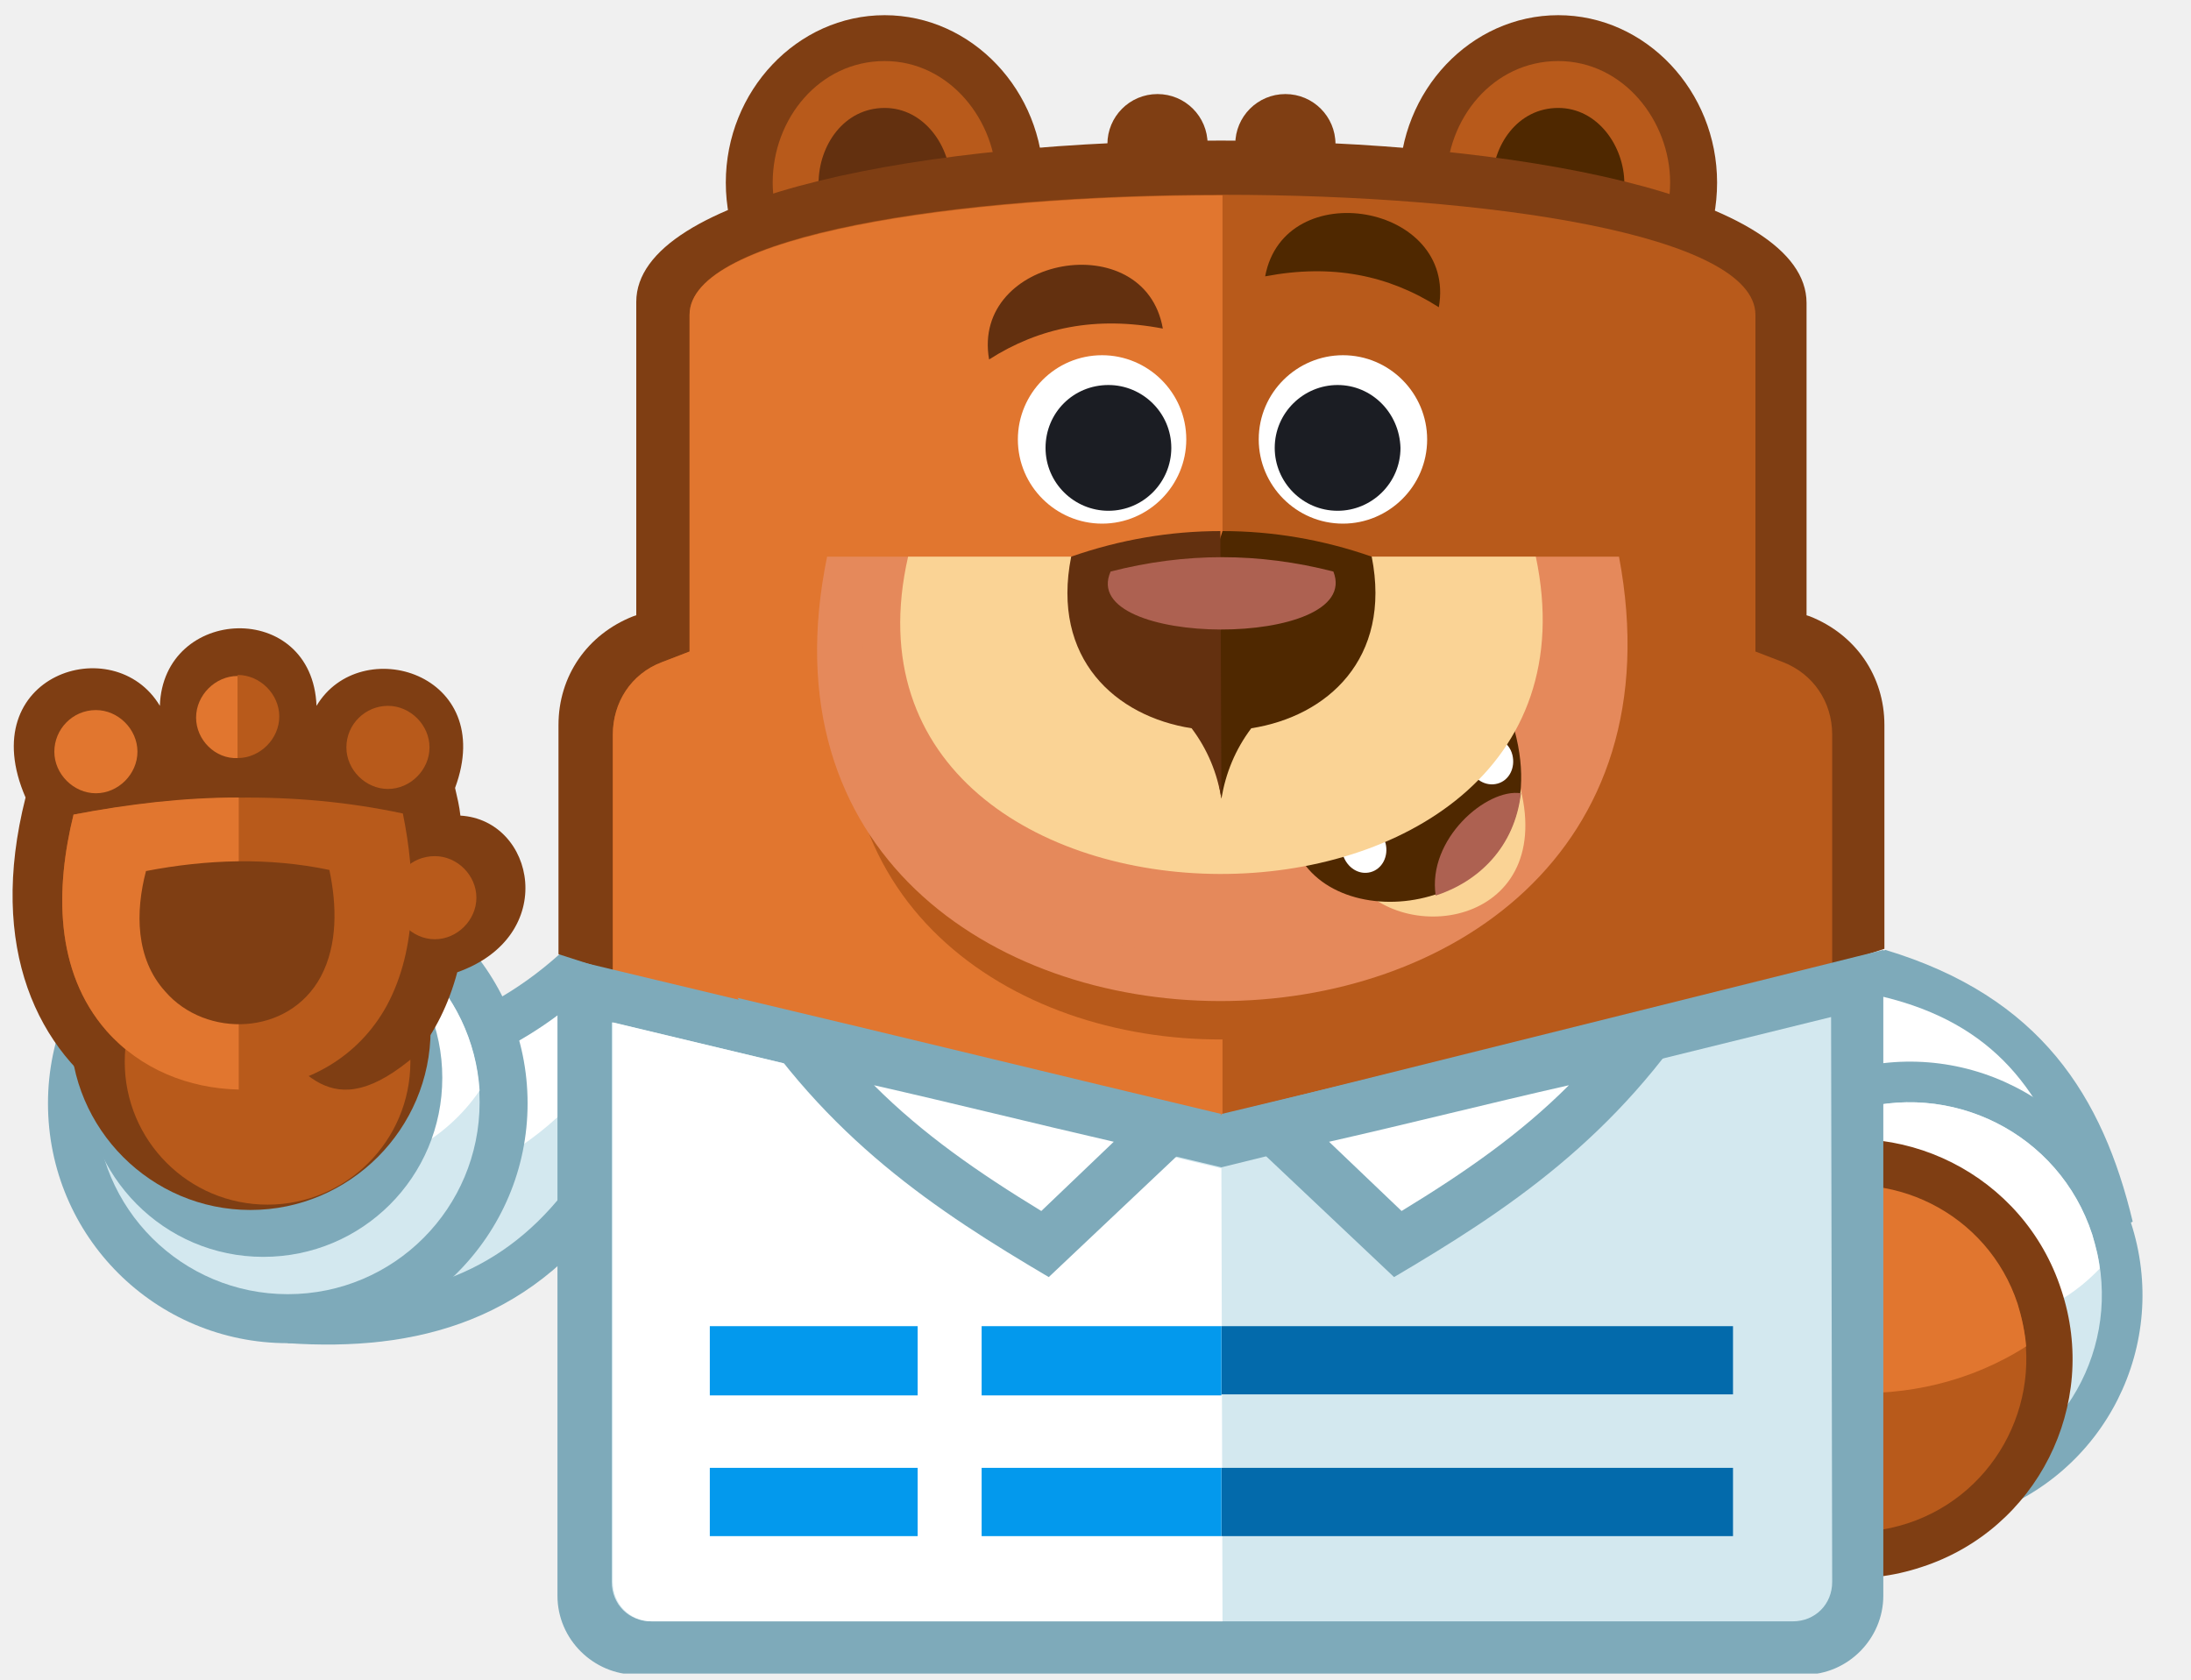
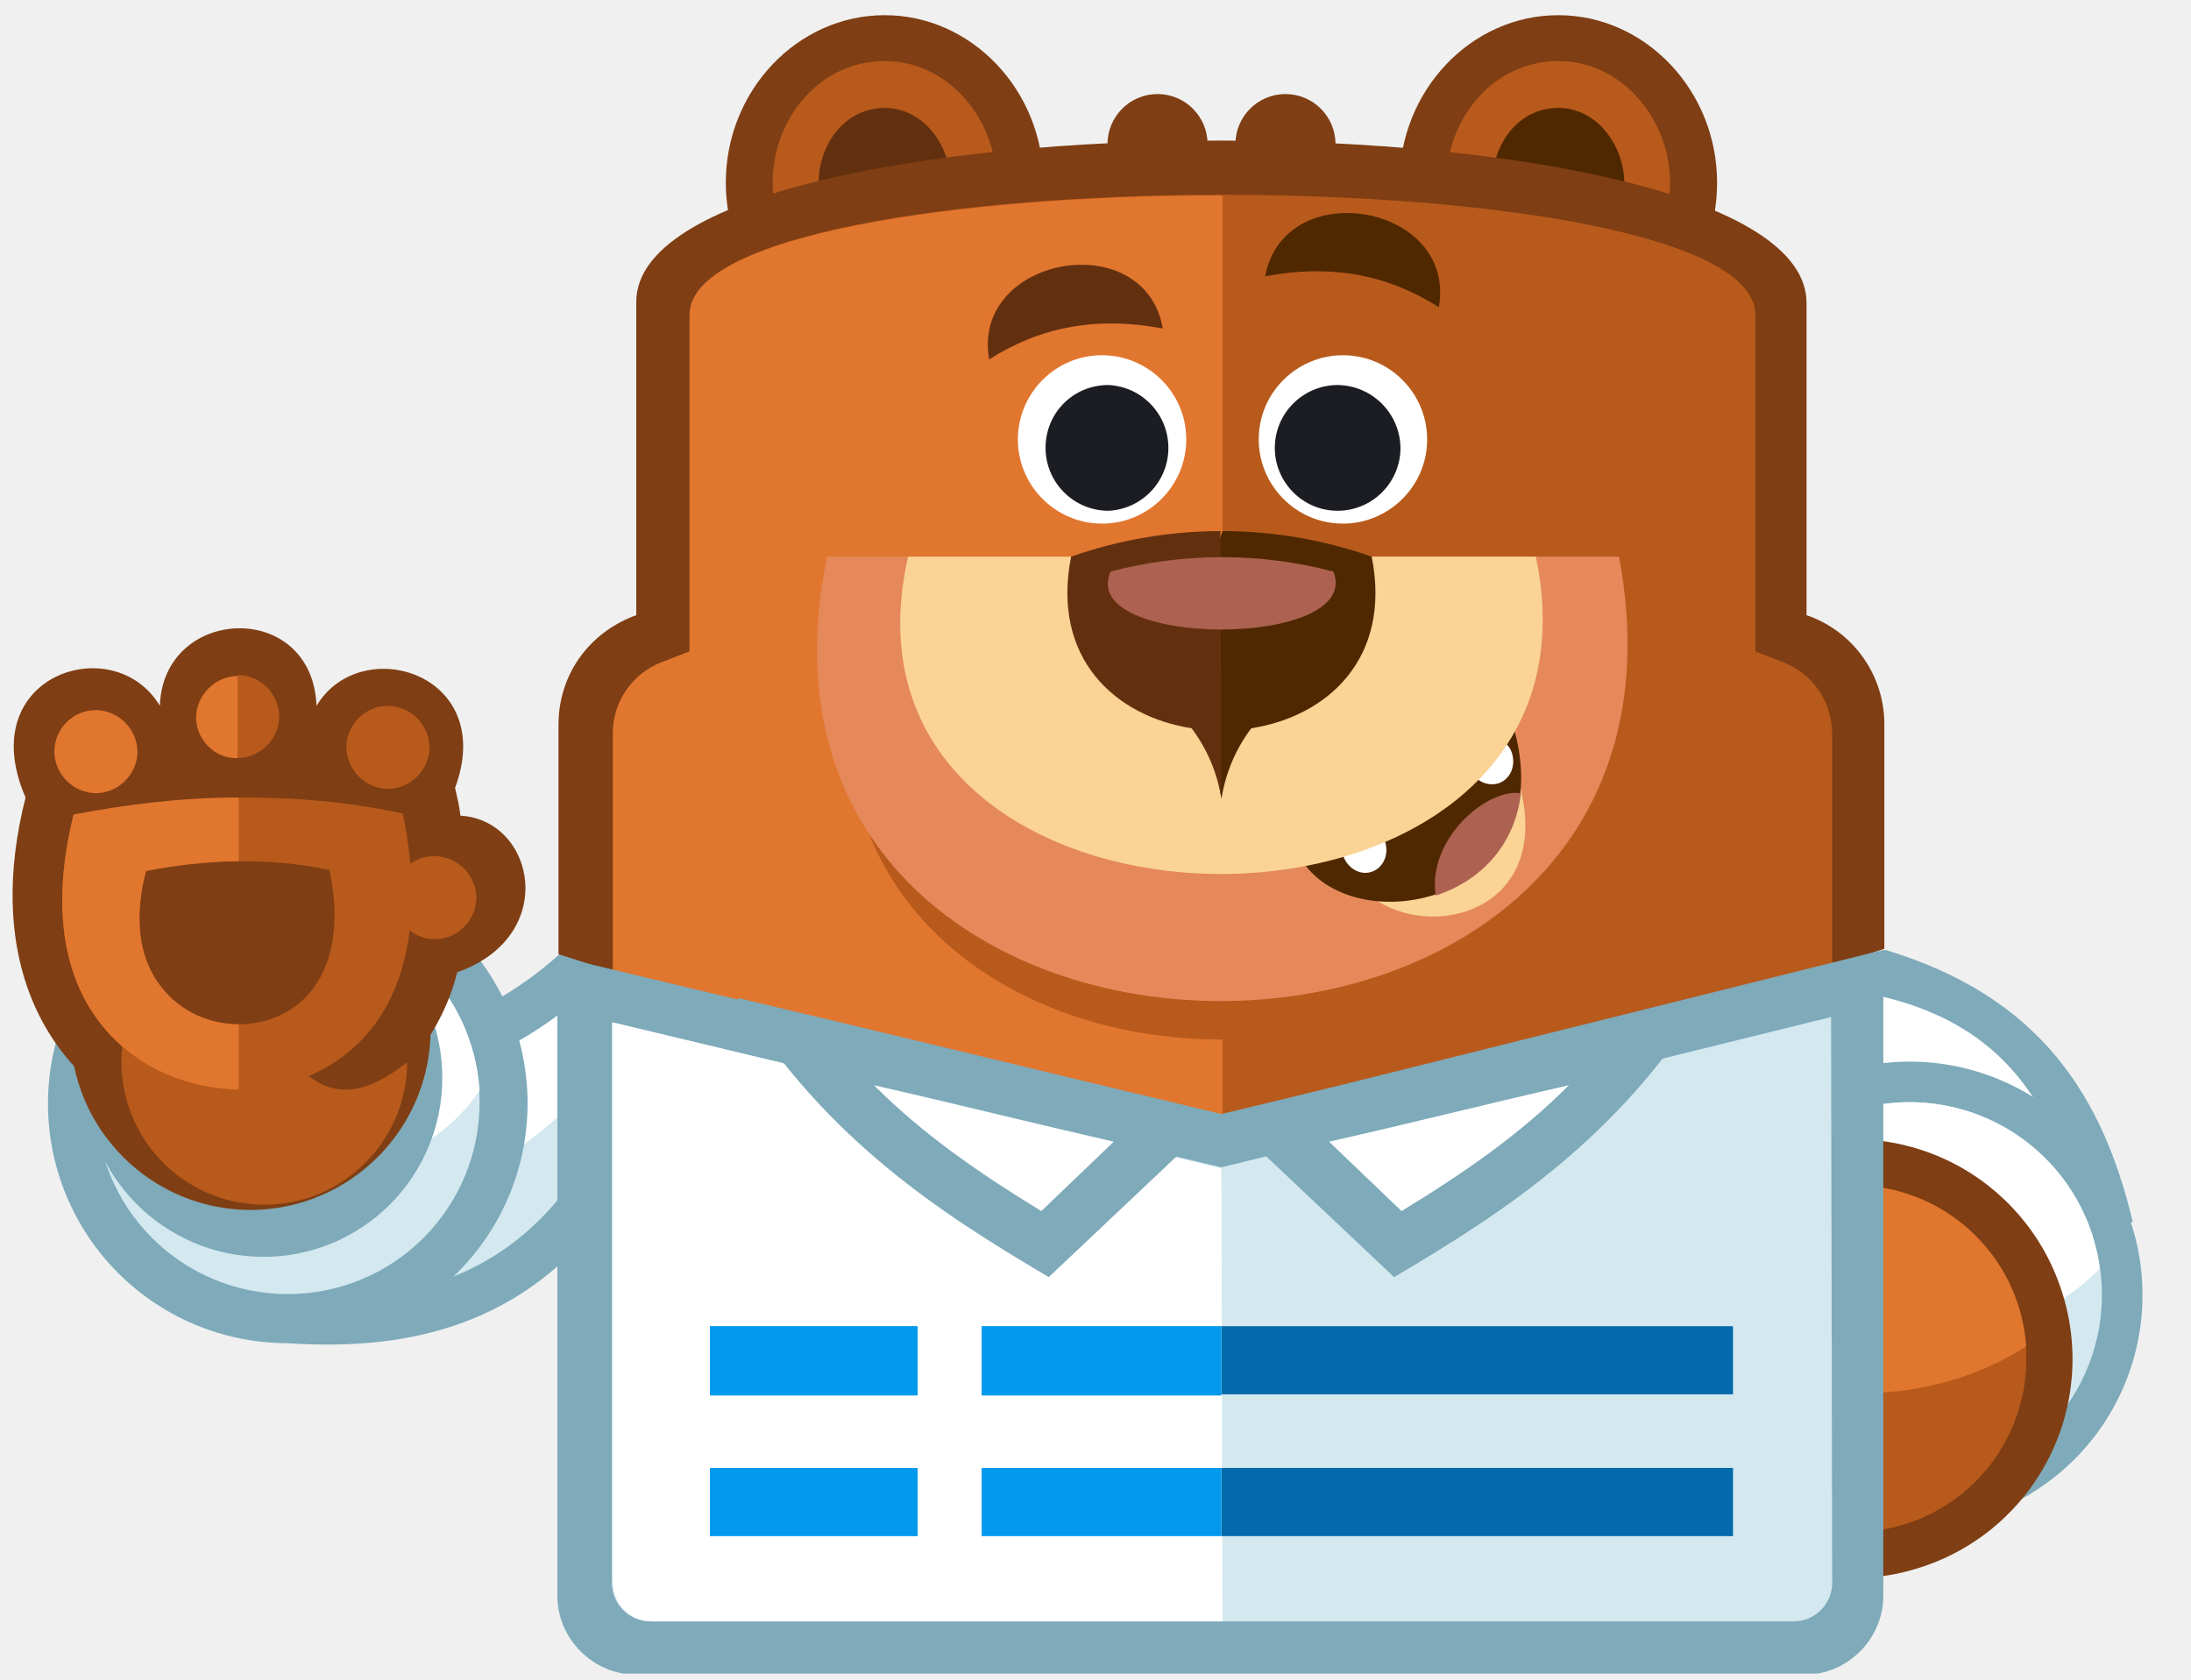
- <svg xmlns="http://www.w3.org/2000/svg" width="30" height="23" viewBox="0 0 30 23" fill="none">
+ <svg xmlns="http://www.w3.org/2000/svg" width="30" height="23" fill="none">
  <g clip-path="url(#clip0)">
-     <path d="M3.473 14.248C5.093 14.466 6.509 14.101 7.662 13.065L9.588 13.168L8.537 16.261C7.37 18.115 5.677 18.509 3.94 18.392L3.473 14.248Z" fill="#7EAABA" />
-     <path d="M4.188 14.948L4.51 17.779C5.954 17.765 7.107 17.297 7.968 15.984L8.727 13.766L7.881 13.722C6.801 14.612 5.546 14.992 4.188 14.948Z" fill="#D3E8EF" />
-     <path d="M4.188 14.948L4.378 16.626C6.363 16.393 7.91 15.575 8.713 13.766L7.866 13.722C6.786 14.612 5.546 14.992 4.188 14.948Z" fill="white" />
-     <path d="M3.94 11.825C5.75 11.825 7.224 13.299 7.224 15.108C7.224 16.918 5.75 18.392 3.94 18.392C2.131 18.392 0.657 16.933 0.657 15.108C0.657 13.299 2.131 11.825 3.94 11.825Z" fill="#7EAABA" />
-     <path d="M3.94 12.467C2.481 12.467 1.313 13.649 1.313 15.094C1.313 16.553 2.496 17.721 3.94 17.721C5.4 17.721 6.567 16.539 6.567 15.094C6.567 13.634 5.385 12.467 3.94 12.467Z" fill="#D3E8EF" />
-     <path d="M3.94 12.467C3.05 12.467 2.248 12.905 1.781 13.591C1.868 14.963 3.021 16.057 4.407 16.057C5.298 16.057 6.1 15.619 6.567 14.933C6.48 13.562 5.341 12.467 3.94 12.467Z" fill="white" />
-     <path d="M3.605 12.306C4.962 12.306 6.056 13.401 6.056 14.758C6.056 16.116 4.962 17.21 3.605 17.21C2.247 17.21 1.153 16.101 1.153 14.744C1.153 13.401 2.247 12.306 3.605 12.306Z" fill="#7EAABA" />
-     <path d="M3.429 11.65C4.787 11.65 5.896 12.759 5.896 14.101C5.896 15.459 4.787 16.568 3.429 16.568C2.072 16.568 0.963 15.459 0.963 14.101C0.963 12.744 2.072 11.65 3.429 11.65Z" fill="#7F3E13" />
-     <path d="M3.663 12.584C2.583 12.584 1.708 13.459 1.708 14.539C1.708 15.619 2.583 16.495 3.663 16.495C4.743 16.495 5.619 15.619 5.619 14.539C5.619 13.459 4.743 12.584 3.663 12.584Z" fill="#B85A1B" />
-     <path d="M2.189 9.665C2.233 8.293 4.276 8.206 4.334 9.665C4.933 8.658 6.815 9.213 6.231 10.789C6.261 10.92 6.29 11.037 6.304 11.168C7.326 11.227 7.662 12.817 6.261 13.313C6.144 13.751 5.954 14.131 5.706 14.437C4.509 15.473 4.115 14.627 3.473 13.926C2.846 13.941 1.138 13.503 1.62 15.108C0.525 14.408 -0.175 12.992 0.35 10.92C-0.379 9.242 1.562 8.614 2.189 9.665Z" fill="#7F3E13" />
-     <path d="M1.007 11.154C0.759 12.161 0.744 13.299 1.459 14.116C2.466 15.269 4.509 15.211 5.298 13.766C5.721 12.978 5.692 12 5.516 11.139C4.013 10.818 2.496 10.876 1.007 11.154Z" fill="#B85A1B" />
-     <path d="M1.007 11.154C0.759 12.161 0.744 13.299 1.459 14.116C1.926 14.642 2.583 14.904 3.269 14.919V10.92C2.51 10.92 1.766 11.008 1.007 11.154Z" fill="#E1762F" />
-     <path d="M1.999 11.927C1.853 12.482 1.853 13.124 2.262 13.576C2.817 14.218 3.955 14.189 4.393 13.372C4.626 12.934 4.612 12.394 4.51 11.912C3.678 11.737 2.831 11.767 1.999 11.927Z" fill="#7F3E13" />
-     <path d="M3.254 10.38C3.561 10.38 3.824 10.117 3.824 9.811C3.824 9.505 3.561 9.242 3.254 9.242V10.38ZM5.312 9.665C5.619 9.665 5.881 9.928 5.881 10.234C5.881 10.541 5.619 10.803 5.312 10.803C5.006 10.803 4.743 10.541 4.743 10.234C4.743 9.913 5.006 9.665 5.312 9.665Z" fill="#B85A1B" />
-     <path d="M1.313 9.723C1.62 9.723 1.882 9.986 1.882 10.293C1.882 10.599 1.62 10.862 1.313 10.862C1.007 10.862 0.744 10.599 0.744 10.293C0.744 9.986 0.992 9.723 1.313 9.723ZM3.254 10.38V9.256C2.948 9.256 2.685 9.519 2.685 9.826C2.685 10.132 2.948 10.395 3.254 10.38Z" fill="#E1762F" />
-     <path d="M5.954 11.723C6.261 11.723 6.523 11.985 6.523 12.292C6.523 12.598 6.261 12.861 5.954 12.861C5.648 12.861 5.385 12.598 5.385 12.292C5.385 11.971 5.633 11.723 5.954 11.723Z" fill="#B85A1B" />
-     <path d="M25.481 18.436C25.349 16.728 24.576 15.502 23.058 14.846L23.365 13.664L25.816 13.007C27.947 13.649 28.793 15.021 29.202 16.728L25.481 18.436Z" fill="#7EAABA" />
-     <path d="M25.991 17.502L28.428 16.363C28.005 14.933 27.29 14.014 25.787 13.649L23.875 14.16L23.788 14.481C24.97 15.167 25.685 16.203 25.991 17.502Z" fill="white" />
-     <path d="M23.116 18.728C22.562 17.049 23.467 15.254 25.145 14.7C26.823 14.145 28.618 15.05 29.173 16.728C29.727 18.407 28.823 20.202 27.144 20.756C25.466 21.311 23.671 20.406 23.116 18.728Z" fill="#7EAABA" />
-     <path d="M23.642 18.553C24.094 19.939 25.583 20.683 26.969 20.231C28.356 19.779 29.1 18.29 28.647 16.904C28.195 15.517 26.706 14.773 25.32 15.225C23.934 15.678 23.189 17.166 23.642 18.553Z" fill="#D3E8EF" />
-     <path d="M28.75 17.37C28.735 17.21 28.691 17.064 28.648 16.904C28.195 15.517 26.707 14.773 25.32 15.225C24.897 15.371 24.532 15.605 24.24 15.897C24.255 16.057 24.299 16.203 24.342 16.364C24.809 17.75 26.283 18.494 27.67 18.042C28.108 17.91 28.472 17.662 28.75 17.37Z" fill="white" />
-     <path d="M22.518 19.545C21.993 17.969 22.854 16.261 24.43 15.751C26.006 15.225 27.713 16.086 28.224 17.662C28.75 19.238 27.889 20.946 26.312 21.457C24.736 21.982 23.029 21.121 22.518 19.545Z" fill="#7F3E13" />
-     <path d="M23.131 19.355C22.722 18.115 23.394 16.772 24.634 16.363C25.875 15.955 27.217 16.626 27.626 17.867C28.034 19.107 27.363 20.45 26.123 20.858C24.868 21.267 23.54 20.596 23.131 19.355Z" fill="#B85A1B" />
-     <path d="M23.029 18.232C23.175 17.385 23.759 16.641 24.634 16.349C25.875 15.94 27.217 16.612 27.626 17.852C27.684 18.042 27.728 18.246 27.743 18.436C26.21 19.414 24.211 19.209 23.029 18.232Z" fill="#E1762F" />
-     <path d="M12.113 0.208C13.309 0.208 14.287 1.244 14.287 2.5C14.287 3.769 13.324 4.791 12.113 4.791C10.916 4.791 9.938 3.755 9.938 2.5C9.938 1.244 10.916 0.208 12.113 0.208Z" fill="#7F3E13" />
-     <path d="M12.113 0.836C11.222 0.836 10.58 1.624 10.58 2.5C10.58 3.361 11.222 4.163 12.113 4.163C13.003 4.163 13.645 3.375 13.645 2.5C13.645 1.653 13.003 0.836 12.113 0.836Z" fill="#B85A1B" />
-     <path d="M12.113 1.478C11.558 1.478 11.208 1.989 11.208 2.514C11.208 3.025 11.573 3.55 12.113 3.55C12.667 3.55 13.018 3.04 13.018 2.514C13.018 2.003 12.653 1.478 12.113 1.478Z" fill="#63300F" />
-     <path d="M21.336 0.208C22.533 0.208 23.511 1.244 23.511 2.5C23.511 3.769 22.547 4.791 21.336 4.791C20.139 4.791 19.162 3.755 19.162 2.5C19.162 1.244 20.139 0.208 21.336 0.208Z" fill="#7F3E13" />
-     <path d="M21.336 0.836C20.446 0.836 19.804 1.624 19.804 2.5C19.804 3.361 20.446 4.163 21.336 4.163C22.226 4.163 22.868 3.375 22.868 2.5C22.868 1.653 22.226 0.836 21.336 0.836Z" fill="#B85A1B" />
-     <path d="M21.336 1.478C20.781 1.478 20.431 1.989 20.431 2.514C20.431 3.025 20.796 3.55 21.336 3.55C21.89 3.55 22.241 3.04 22.241 2.514C22.241 2.003 21.876 1.478 21.336 1.478Z" fill="#4F2800" />
-     <path d="M17.6 1.288C17.979 1.288 18.286 1.595 18.286 1.974C18.286 2.354 17.979 2.66 17.6 2.66C17.221 2.66 16.914 2.354 16.914 1.974C16.914 1.595 17.221 1.288 17.6 1.288ZM15.849 1.288C16.228 1.288 16.535 1.595 16.535 1.974C16.535 2.354 16.228 2.66 15.849 2.66C15.469 2.66 15.163 2.354 15.163 1.974C15.163 1.595 15.469 1.288 15.849 1.288Z" fill="#7F3E13" />
-     <path d="M24.736 4.149V8.425L24.78 8.439C25.407 8.687 25.802 9.256 25.802 9.928V12.992L16.724 15.984L7.647 13.065V9.928C7.647 9.256 8.041 8.687 8.669 8.439L8.712 8.425V4.134C8.712 1.186 24.736 1.186 24.736 4.149Z" fill="#7F3E13" />
-     <path d="M9.442 4.309V8.921L9.063 9.067C8.639 9.227 8.391 9.621 8.391 10.059V13.299L16.739 15.984L25.087 13.241V10.059C25.087 9.607 24.824 9.227 24.415 9.067L24.036 8.921V4.309C24.021 2.12 9.457 2.12 9.442 4.309Z" fill="#B85A1B" />
-     <path d="M9.442 4.309V8.921L9.063 9.067C8.639 9.227 8.391 9.621 8.391 10.059V13.299L16.739 15.984V14.233C13.849 14.248 10.96 12.35 11.719 8.6H16.739V2.675C13.091 2.675 9.442 3.229 9.442 4.309Z" fill="#E1762F" />
-     <path d="M11.325 7.622H22.168C23.7 15.765 9.661 15.707 11.325 7.622Z" fill="#E5895B" />
-     <path d="M11.85 8.264C11.704 9.519 11.967 10.73 12.901 11.679C13.893 12.671 15.382 13.095 16.753 13.08C18.081 13.065 19.483 12.657 20.46 11.723C21.438 10.774 21.744 9.548 21.613 8.264H11.85Z" fill="#E5895B" />
-     <path d="M18.549 12.058C19.278 13.007 21.409 12.613 20.767 10.614L18.549 12.058Z" fill="#FAD395" />
-     <path d="M17.877 11.854C18.694 12.905 21.351 12.277 20.738 10.001L17.877 11.854Z" fill="#4F2800" />
-     <path d="M20.329 10.103C20.489 10.059 20.665 10.161 20.708 10.336C20.752 10.511 20.665 10.687 20.504 10.73C20.343 10.774 20.168 10.672 20.125 10.497C20.081 10.336 20.168 10.147 20.329 10.103ZM18.592 11.314C18.753 11.27 18.913 11.373 18.972 11.548C19.015 11.723 18.928 11.898 18.767 11.942C18.607 11.985 18.446 11.883 18.388 11.708C18.344 11.533 18.432 11.358 18.592 11.314Z" fill="white" />
-     <path d="M19.658 12.263C20.241 12.073 20.738 11.606 20.825 10.862C20.358 10.789 19.541 11.489 19.658 12.263Z" fill="#AD6151" />
-     <path d="M12.434 7.622H21.029C22.255 13.445 11.12 13.386 12.434 7.622Z" fill="#FAD395" />
-     <path d="M16.724 10.935C16.783 10.585 16.914 10.263 17.133 9.972C18.169 9.811 19.059 9.023 18.782 7.622C18.111 7.388 17.425 7.272 16.739 7.272L16.316 8.6L16.724 10.935Z" fill="#4F2800" />
-     <path d="M16.724 10.935C16.666 10.585 16.535 10.263 16.316 9.972C15.28 9.811 14.389 9.023 14.667 7.622C15.338 7.388 16.024 7.272 16.71 7.272L16.724 10.935Z" fill="#63300F" />
-     <path d="M15.207 7.826C16.228 7.564 17.235 7.564 18.257 7.826C18.68 8.892 14.739 8.877 15.207 7.826Z" fill="#AD6151" />
-     <path d="M15.09 4.864C15.717 4.864 16.243 5.374 16.243 6.017C16.243 6.644 15.732 7.17 15.09 7.17C14.462 7.17 13.937 6.659 13.937 6.017C13.937 5.389 14.448 4.864 15.09 4.864Z" fill="white" />
-     <path d="M15.177 5.272C15.644 5.272 16.038 5.652 16.038 6.133C16.038 6.6 15.659 6.994 15.177 6.994C14.71 6.994 14.316 6.615 14.316 6.133C14.316 5.652 14.696 5.272 15.177 5.272Z" fill="#1B1D23" />
-     <path d="M18.388 4.864C17.761 4.864 17.235 5.374 17.235 6.017C17.235 6.644 17.746 7.17 18.388 7.17C19.015 7.17 19.541 6.659 19.541 6.017C19.541 5.389 19.03 4.864 18.388 4.864Z" fill="white" />
-     <path d="M18.315 5.272C17.848 5.272 17.454 5.652 17.454 6.133C17.454 6.6 17.834 6.994 18.315 6.994C18.782 6.994 19.176 6.615 19.176 6.133C19.162 5.652 18.782 5.272 18.315 5.272Z" fill="#1B1D23" />
-     <path d="M15.922 4.499C15.002 4.324 14.229 4.484 13.543 4.922C13.295 3.507 15.674 3.083 15.922 4.499Z" fill="#63300F" />
-     <path d="M17.323 3.784C18.242 3.609 19.016 3.769 19.701 4.207C19.95 2.791 17.585 2.383 17.323 3.784Z" fill="#4F2800" />
-     <path d="M25.787 13.007V21.851C25.787 22.435 25.305 22.931 24.707 22.931H8.713C8.129 22.931 7.633 22.449 7.633 21.851V13.095L16.71 15.269L25.787 13.007Z" fill="#7EAABA" />
-     <path d="M25.072 13.926L16.724 15.984L8.377 13.999V21.661C8.377 21.968 8.61 22.201 8.917 22.201H24.547C24.853 22.201 25.087 21.968 25.087 21.661L25.072 13.926Z" fill="#D3E8EF" />
-     <path d="M16.724 15.999L8.391 13.999V21.661C8.391 21.968 8.625 22.201 8.931 22.201H16.739L16.724 15.999Z" fill="white" />
-     <path d="M16.724 20.099H23.729V20.567V21.034H16.724V20.099ZM16.724 18.159H23.729V18.626V19.093H16.724V18.159Z" fill="#036AAB" />
-     <path d="M16.724 21.048V20.099H9.719V20.567V21.034H16.724V21.048ZM9.719 18.159H16.724V19.107H9.719V18.159Z" fill="#0399ED" />
-     <path d="M12.565 17.546H13.441V21.836H12.565V17.546Z" fill="white" />
-     <path d="M10.099 13.664C12.317 14.189 14.521 14.729 16.724 15.254L14.36 17.487C12.828 16.582 11.31 15.59 10.099 13.664Z" fill="#7EAABA" />
-     <path d="M11.967 14.86C12.638 15.532 13.397 16.057 14.258 16.582L15.25 15.634C14.17 15.386 13.061 15.108 11.967 14.86Z" fill="white" />
-     <path d="M23.35 13.664C21.132 14.189 18.928 14.729 16.724 15.254L19.088 17.487C20.621 16.582 22.139 15.59 23.35 13.664Z" fill="#7EAABA" />
-     <path d="M21.482 14.86C20.811 15.532 20.052 16.057 19.191 16.582L18.198 15.634C19.293 15.386 20.387 15.108 21.482 14.86Z" fill="white" />
+     <path d="M3.473 14.248c1.62.218 3.036-.146 4.189-1.183l1.926.103-1.05 3.093C7.37 18.115 5.676 18.51 3.94 18.392l-.467-4.144z" fill="#7EAABA" />
+     <path d="M4.188 14.948l.322 2.831c1.444-.014 2.597-.482 3.458-1.795l.76-2.218-.847-.044c-1.08.89-2.335 1.27-3.693 1.226z" fill="#D3E8EF" />
+     <path d="M4.188 14.948l.19 1.678c1.985-.233 3.532-1.05 4.335-2.86l-.847-.044c-1.08.89-2.32 1.27-3.678 1.226z" fill="#fff" />
+     <path d="M3.94 11.825a3.289 3.289 0 013.284 3.284 3.289 3.289 0 01-3.284 3.283 3.28 3.28 0 01-3.283-3.284 3.289 3.289 0 013.283-3.283z" fill="#7EAABA" />
+     <path d="M3.94 12.467a2.625 2.625 0 00-2.627 2.627A2.625 2.625 0 003.94 17.72a2.625 2.625 0 002.627-2.627 2.625 2.625 0 00-2.627-2.627z" fill="#D3E8EF" />
+     <path d="M3.94 12.467a2.61 2.61 0 00-2.16 1.124 2.645 2.645 0 002.627 2.466c.89 0 1.693-.438 2.16-1.124a2.635 2.635 0 00-2.627-2.466z" fill="#fff" />
+     <path d="M3.605 12.306a2.448 2.448 0 012.451 2.452 2.448 2.448 0 01-2.451 2.452 2.46 2.46 0 01-2.452-2.466 2.445 2.445 0 012.452-2.438z" fill="#7EAABA" />
+     <path d="M3.43 11.65c1.357 0 2.466 1.109 2.466 2.451a2.473 2.473 0 01-2.467 2.467A2.473 2.473 0 01.963 14.1a2.46 2.46 0 012.467-2.45z" fill="#7F3E13" />
+     <path d="M3.663 12.584a1.956 1.956 0 100 3.911 1.956 1.956 0 000-3.911z" fill="#B85A1B" />
+     <path d="M2.189 9.665c.044-1.372 2.087-1.46 2.145 0 .599-1.007 2.481-.452 1.897 1.124.03.131.059.248.073.38 1.022.058 1.358 1.648-.043 2.144a3.005 3.005 0 01-.555 1.124c-1.197 1.036-1.59.19-2.233-.51-.627.014-2.335-.424-1.853 1.181-1.095-.7-1.795-2.116-1.27-4.188-.73-1.678 1.212-2.306 1.839-1.255z" fill="#7F3E13" />
+     <path d="M1.007 11.154c-.248 1.007-.263 2.145.452 2.962 1.007 1.153 3.05 1.095 3.839-.35.423-.788.394-1.766.218-2.627-1.503-.321-3.02-.263-4.509.015z" fill="#B85A1B" />
+     <path d="M1.007 11.154c-.248 1.007-.263 2.145.452 2.962.467.526 1.124.788 1.81.803V10.92c-.759 0-1.503.088-2.262.234z" fill="#E1762F" />
+     <path d="M2 11.927c-.147.555-.147 1.197.262 1.65.555.641 1.693.612 2.13-.205.234-.438.22-.978.118-1.46-.832-.175-1.679-.146-2.51.015z" fill="#7F3E13" />
+     <path d="M3.254 10.38a.58.58 0 00.57-.569.58.58 0 00-.57-.57v1.14zm2.058-.715a.58.58 0 01.57.57.58.58 0 01-.57.568.58.58 0 01-.569-.569.57.57 0 01.57-.569z" fill="#B85A1B" />
+     <path d="M1.313 9.723a.58.58 0 01.57.57.58.58 0 01-.57.569.58.58 0 01-.569-.57.57.57 0 01.57-.569zm1.941.657V9.256a.58.58 0 00-.569.57c0 .306.263.569.57.554z" fill="#E1762F" />
+     <path d="M5.954 11.723a.58.58 0 01.57.569.58.58 0 01-.57.57.58.58 0 01-.569-.57.56.56 0 01.57-.57z" fill="#B85A1B" />
+     <path d="M25.48 18.436c-.13-1.708-.904-2.934-2.422-3.59l.307-1.182 2.451-.657c2.131.642 2.977 2.014 3.386 3.721l-3.721 1.708z" fill="#7EAABA" />
+     <path d="M25.991 17.502l2.437-1.139c-.423-1.43-1.138-2.349-2.641-2.714l-1.912.51-.087.322c1.182.686 1.897 1.722 2.203 3.02z" fill="#fff" />
+     <path d="M23.116 18.728a3.18 3.18 0 012.029-4.028 3.18 3.18 0 014.028 2.028 3.18 3.18 0 01-2.029 4.028 3.18 3.18 0 01-4.027-2.028z" fill="#7EAABA" />
+     <path d="M23.642 18.553a2.631 2.631 0 003.327 1.678 2.631 2.631 0 001.678-3.328 2.631 2.631 0 00-3.327-1.678 2.631 2.631 0 00-1.678 3.328z" fill="#D3E8EF" />
+     <path d="M28.75 17.37c-.015-.16-.059-.306-.102-.466a2.631 2.631 0 00-3.328-1.679c-.423.146-.788.38-1.08.672.015.16.059.306.102.467a2.637 2.637 0 003.328 1.678c.438-.132.802-.38 1.08-.672z" fill="#fff" />
+     <path d="M22.518 19.545a2.996 2.996 0 011.912-3.794 2.996 2.996 0 013.794 1.911 2.996 2.996 0 01-1.912 3.795 2.996 2.996 0 01-3.794-1.912z" fill="#7F3E13" />
+     <path d="M23.13 19.355a2.37 2.37 0 011.504-2.992 2.37 2.37 0 012.992 1.504 2.37 2.37 0 01-1.503 2.991 2.363 2.363 0 01-2.992-1.503z" fill="#B85A1B" />
+     <path d="M23.029 18.232a2.4 2.4 0 011.605-1.883 2.37 2.37 0 013.109 2.087c-1.533.978-3.532.773-4.714-.204z" fill="#E1762F" />
+     <path d="M12.113.208c1.196 0 2.174 1.036 2.174 2.292 0 1.27-.963 2.29-2.174 2.29-1.197 0-2.175-1.035-2.175-2.29 0-1.256.978-2.292 2.175-2.292z" fill="#7F3E13" />
+     <path d="M12.113.836c-.89 0-1.533.788-1.533 1.664 0 .86.642 1.663 1.533 1.663.89 0 1.532-.788 1.532-1.663 0-.847-.642-1.664-1.532-1.664z" fill="#B85A1B" />
+     <path d="M12.113 1.478c-.555 0-.905.51-.905 1.036 0 .51.365 1.036.905 1.036.554 0 .905-.51.905-1.036 0-.51-.365-1.036-.905-1.036z" fill="#63300F" />
+     <path d="M21.336.208c1.197 0 2.175 1.036 2.175 2.292 0 1.27-.964 2.29-2.175 2.29-1.197 0-2.174-1.035-2.174-2.29 0-1.256.977-2.292 2.174-2.292z" fill="#7F3E13" />
+     <path d="M21.336.836c-.89 0-1.532.788-1.532 1.664 0 .86.642 1.663 1.532 1.663s1.532-.788 1.532-1.663c0-.847-.642-1.664-1.532-1.664z" fill="#B85A1B" />
+     <path d="M21.336 1.478c-.555 0-.905.51-.905 1.036 0 .51.365 1.036.905 1.036.555 0 .905-.51.905-1.036 0-.51-.365-1.036-.905-1.036z" fill="#4F2800" />
+     <path d="M17.6 1.288a.685.685 0 11.002 1.37.685.685 0 01-.002-1.37zm-1.751 0a.685.685 0 11.001 1.37.685.685 0 01-.001-1.37z" fill="#7F3E13" />
+     <path d="M24.736 4.149v4.276l.044.014a1.577 1.577 0 011.021 1.489v3.064l-9.077 2.992-9.077-2.919V9.928c0-.672.394-1.24 1.022-1.489l.043-.014V4.134c0-2.948 16.024-2.948 16.024.015z" fill="#7F3E13" />
+     <path d="M9.442 4.31v4.61l-.38.147a1.04 1.04 0 00-.67.992v3.24l8.347 2.685 8.348-2.743v-3.182c0-.452-.263-.832-.672-.992l-.38-.146V4.309c-.014-2.189-14.578-2.189-14.593 0z" fill="#B85A1B" />
+     <path d="M9.442 4.31v4.61l-.38.147a1.04 1.04 0 00-.67.992v3.24l8.347 2.685v-1.751c-2.89.014-5.78-1.883-5.02-5.633h5.02V2.675c-3.649 0-7.297.554-7.297 1.634z" fill="#E1762F" />
+     <path d="M11.325 7.622h10.843c1.532 8.143-12.507 8.085-10.843 0z" fill="#E5895B" />
+     <path d="M11.85 8.264c-.146 1.255.117 2.466 1.05 3.415.993.992 2.482 1.416 3.853 1.401 1.328-.015 2.73-.423 3.707-1.357.978-.949 1.284-2.175 1.153-3.459H11.85z" fill="#E5895B" />
+     <path d="M18.549 12.058c.73.949 2.86.555 2.218-1.444l-2.218 1.444z" fill="#FAD395" />
+     <path d="M17.877 11.854c.817 1.05 3.474.423 2.86-1.853l-2.86 1.853z" fill="#4F2800" />
+     <path d="M20.329 10.103a.313.313 0 01.38.233c.043.175-.044.35-.205.394a.313.313 0 01-.38-.233c-.043-.16.044-.35.205-.394zm-1.737 1.211c.16-.044.321.059.38.234.043.175-.044.35-.205.394-.16.043-.32-.059-.38-.234-.043-.175.045-.35.205-.394z" fill="#fff" />
+     <path d="M19.658 12.263c.583-.19 1.08-.657 1.167-1.401-.467-.073-1.284.627-1.167 1.4z" fill="#AD6151" />
+     <path d="M12.434 7.622h8.595c1.226 5.823-9.909 5.764-8.595 0z" fill="#FAD395" />
+     <path d="M16.724 10.935c.059-.35.19-.672.409-.963 1.036-.161 1.926-.95 1.649-2.35a6.2 6.2 0 00-2.043-.35L16.316 8.6l.408 2.335z" fill="#4F2800" />
+     <path d="M16.724 10.935a2.17 2.17 0 00-.408-.963c-1.036-.161-1.927-.95-1.65-2.35a6.2 6.2 0 012.044-.35l.014 3.663z" fill="#63300F" />
+     <path d="M15.207 7.826a6.001 6.001 0 013.05 0c.423 1.066-3.518 1.051-3.05 0z" fill="#AD6151" />
+     <path d="M15.09 4.864c.627 0 1.153.51 1.153 1.153 0 .627-.511 1.153-1.153 1.153a1.155 1.155 0 01-1.153-1.153c0-.628.51-1.153 1.153-1.153z" fill="#fff" />
+     <path d="M15.177 5.272a.862.862 0 01.001 1.722.863.863 0 01-.862-.86c0-.482.38-.862.861-.862z" fill="#1B1D23" />
+     <path d="M18.388 4.864c-.628 0-1.153.51-1.153 1.153 0 .627.51 1.153 1.153 1.153.627 0 1.153-.511 1.153-1.153 0-.628-.51-1.153-1.153-1.153z" fill="#fff" />
+     <path d="M18.315 5.272a.863.863 0 00-.86.861c0 .467.379.861.86.861a.862.862 0 00.861-.86.872.872 0 00-.86-.862z" fill="#1B1D23" />
+     <path d="M15.922 4.499c-.92-.175-1.693-.015-2.379.423-.248-1.415 2.13-1.839 2.379-.423z" fill="#63300F" />
+     <path d="M17.323 3.784c.92-.175 1.693-.015 2.378.423.249-1.416-2.116-1.824-2.378-.423z" fill="#4F2800" />
+     <path d="M25.787 13.007v8.844c0 .584-.482 1.08-1.08 1.08H8.712c-.583 0-1.08-.482-1.08-1.08v-8.756l9.078 2.174 9.077-2.262z" fill="#7EAABA" />
+     <path d="M25.072 13.926l-8.348 2.058L8.377 14v7.662c0 .306.233.54.54.54h15.63a.53.53 0 00.54-.54l-.015-7.735z" fill="#D3E8EF" />
+     <path d="M16.724 15.999l-8.333-2v7.662c0 .306.234.54.54.54h7.808l-.015-6.202z" fill="#fff" />
+     <path d="M16.724 20.1h7.005v.934h-7.005V20.1zm0-1.941h7.005v.934h-7.005v-.934z" fill="#036AAB" />
+     <path d="M16.724 21.048V20.1H9.72v.934h7.005v.014zm-7.005-2.89h7.005v.95H9.72v-.95z" fill="#0399ED" />
+     <path d="M12.565 17.546h.876v4.29h-.876v-4.29z" fill="#fff" />
+     <path d="M10.099 13.664c2.218.525 4.422 1.065 6.625 1.59l-2.364 2.233c-1.532-.904-3.05-1.897-4.261-3.823z" fill="#7EAABA" />
+     <path d="M11.967 14.86c.671.672 1.43 1.197 2.291 1.723l.992-.95c-1.08-.247-2.189-.524-3.283-.773z" fill="#fff" />
+     <path d="M23.35 13.664c-2.218.525-4.422 1.065-6.626 1.59l2.364 2.233c1.533-.904 3.05-1.897 4.262-3.823z" fill="#7EAABA" />
+     <path d="M21.482 14.86c-.671.672-1.43 1.197-2.291 1.723l-.993-.95c1.095-.247 2.19-.524 3.284-.773z" fill="#fff" />
  </g>
  <defs>
    <clipPath id="clip0">
-       <rect width="29.333" height="22.708" fill="white" transform="translate(0 0.208328)" />
+       <path fill="#fff" transform="translate(0 .208)" d="M0 0h29.333v22.708H0z" />
    </clipPath>
  </defs>
</svg>
